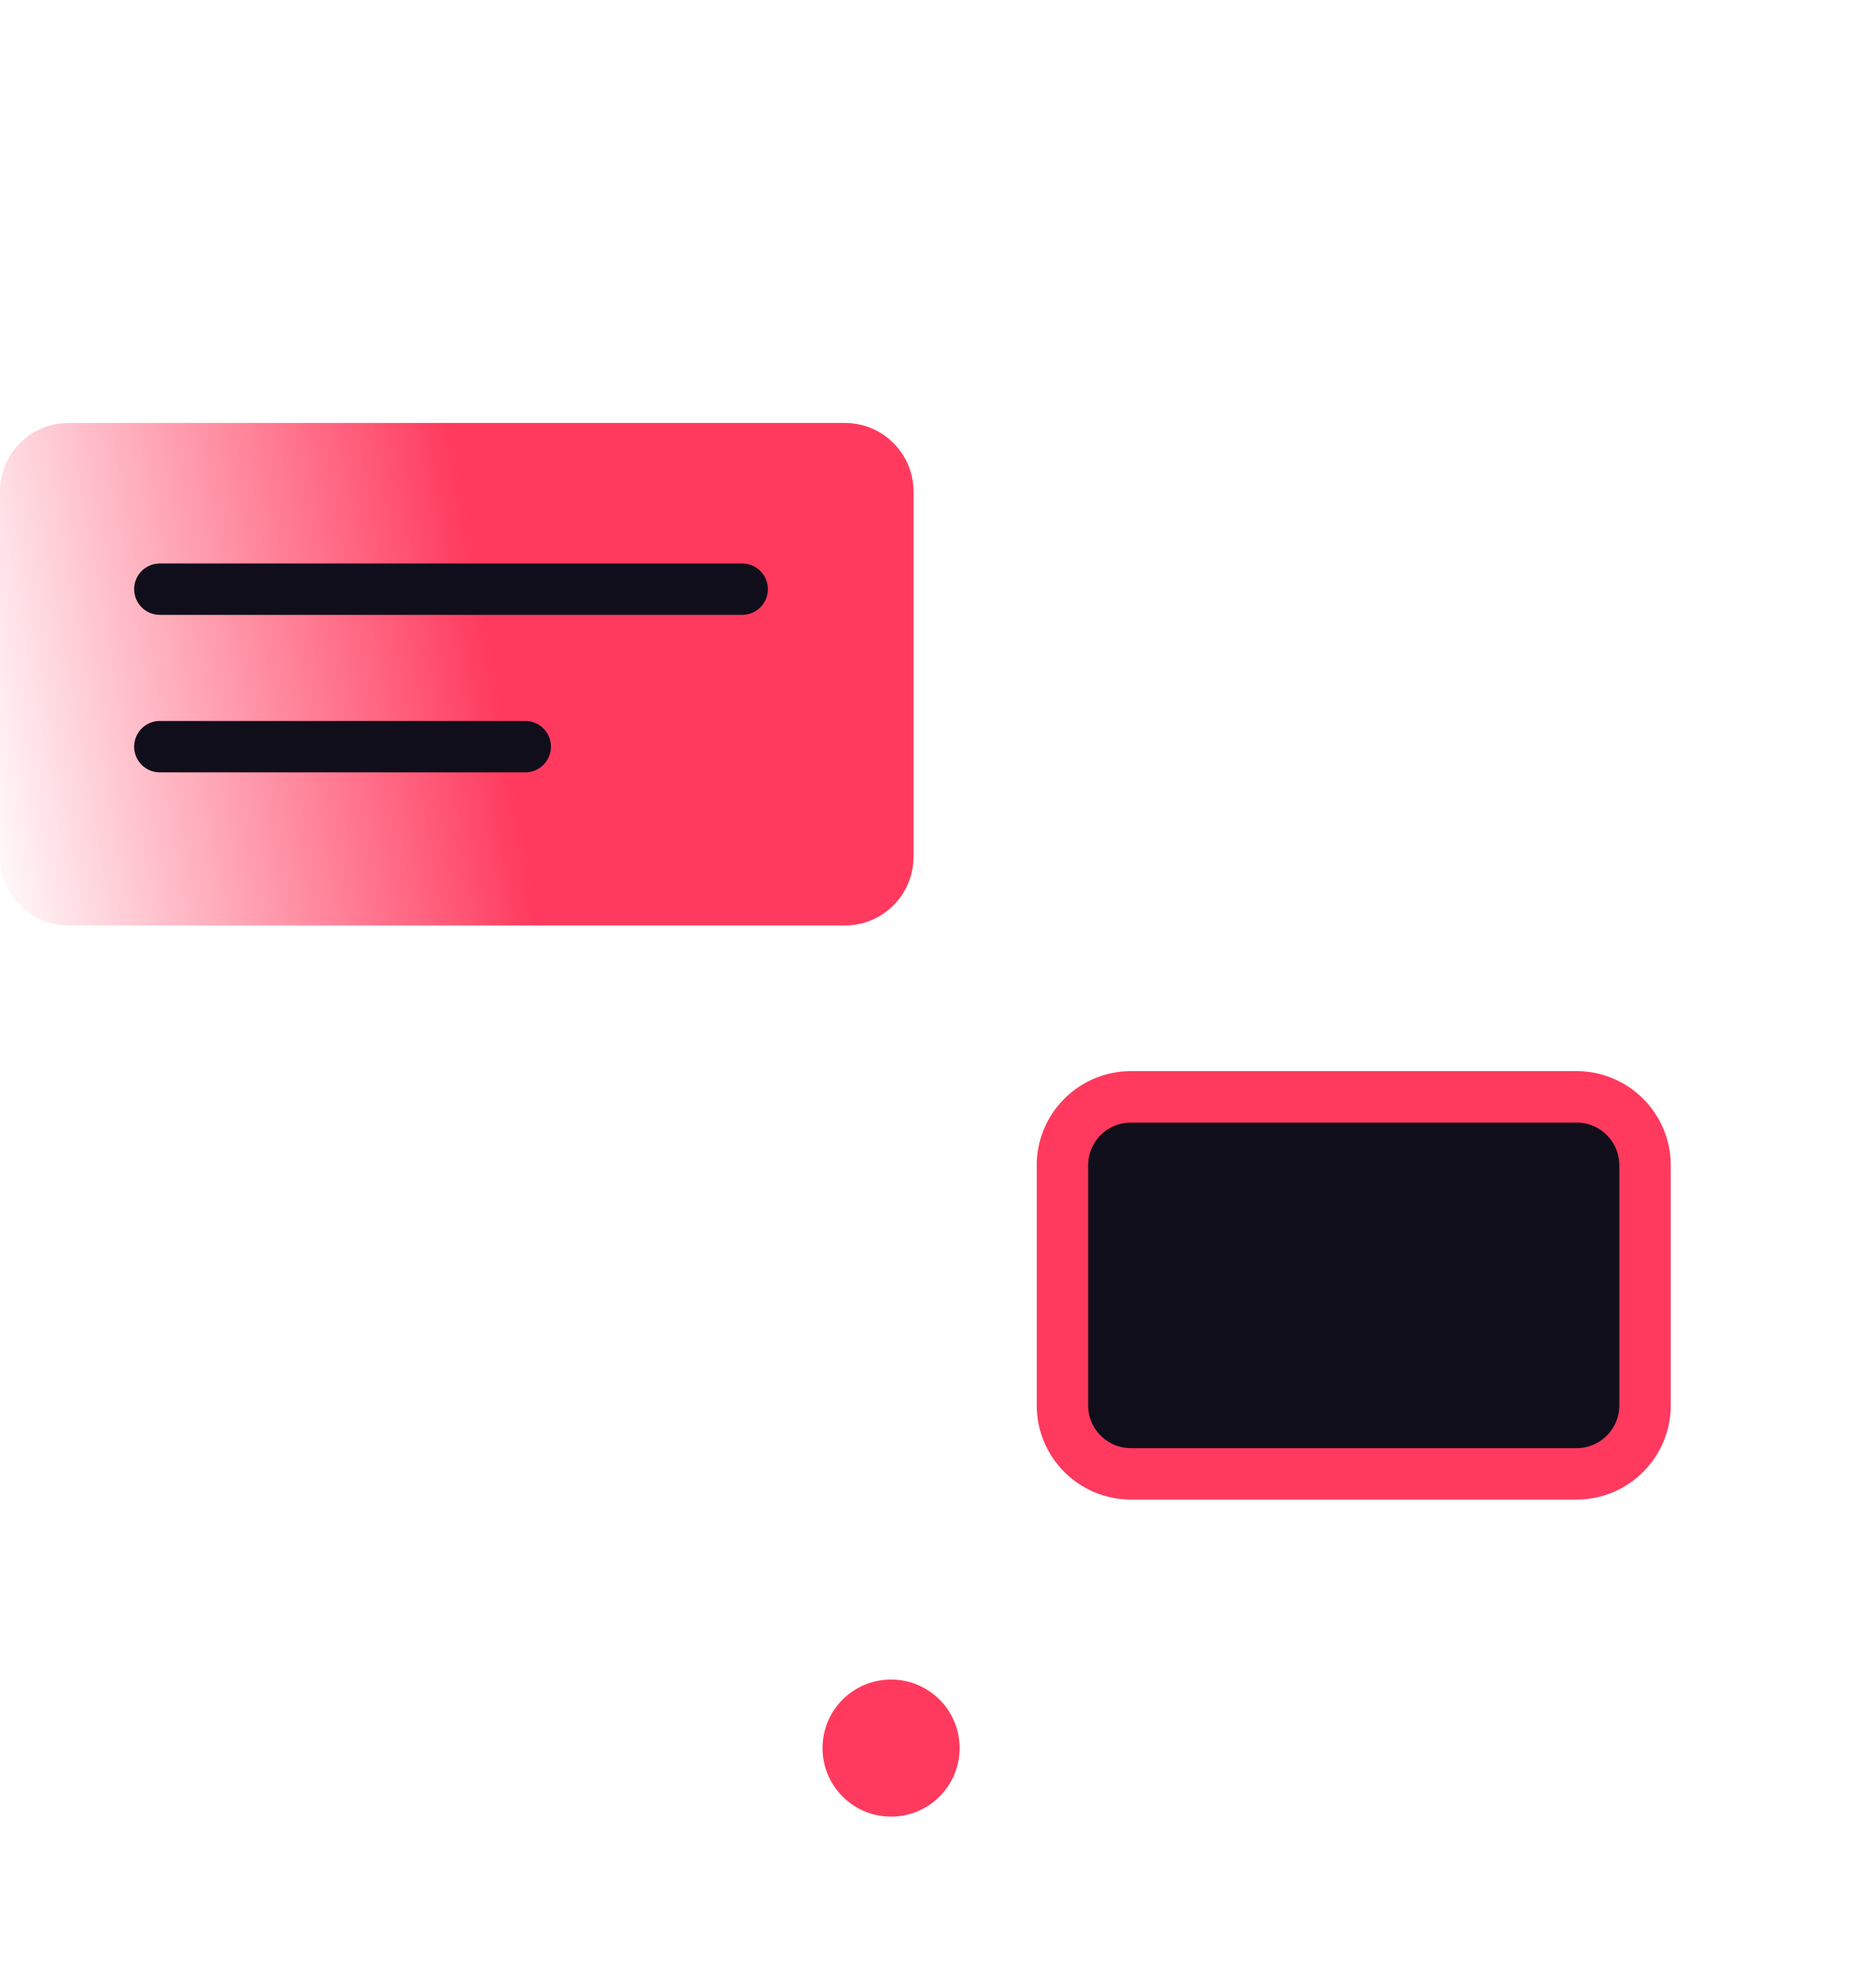
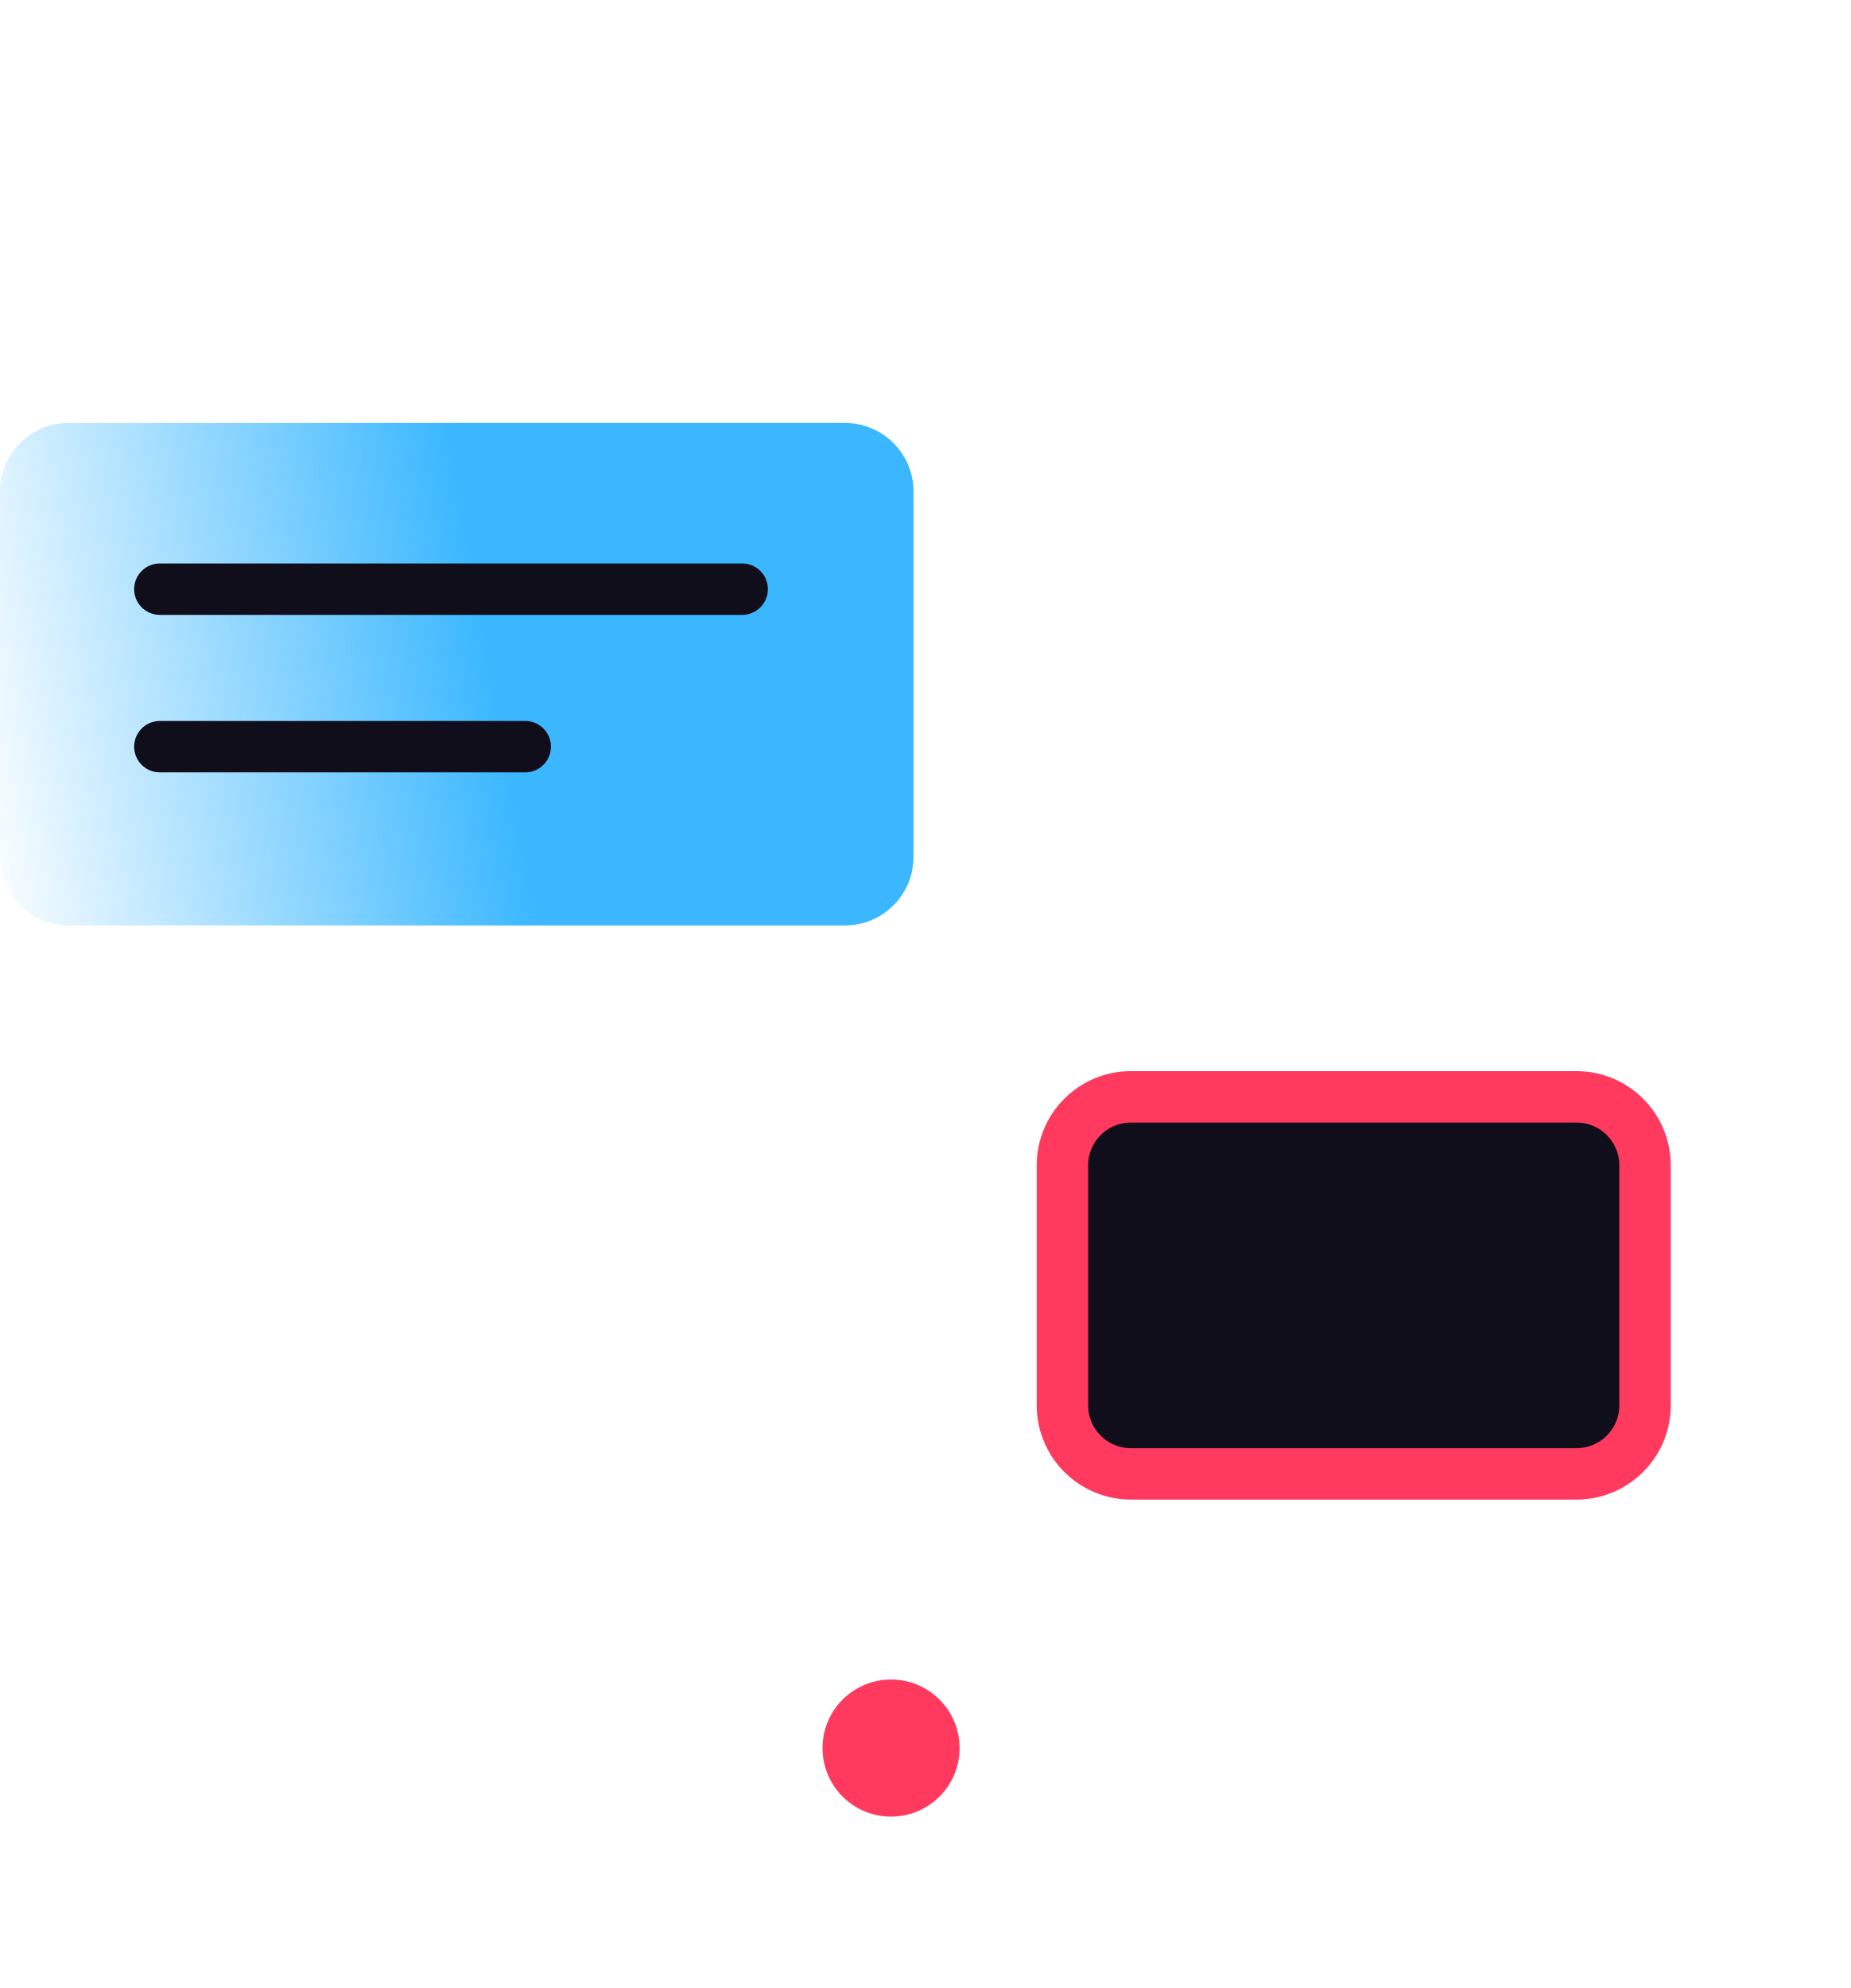
<svg xmlns="http://www.w3.org/2000/svg" width="54" height="58" viewBox="0 0 54 58" fill="none">
  <path d="M39 1H13C10.239 1 8 3.239 8 6V52C8 54.761 10.239 57 13 57H39C41.761 57 44 54.761 44 52V6C44 3.239 41.761 1 39 1Z" stroke="url(#paint0_linear_2452_76)" stroke-width="1.5" stroke-linecap="round" stroke-linejoin="round" />
  <path d="M26 53C27.105 53 28 52.105 28 51C28 49.895 27.105 49 26 49C24.895 49 24 49.895 24 51C24 52.105 24.895 53 26 53Z" fill="#ff3a5e" />
  <path d="M24.655 12.34H2C0.895 12.34 0 13.236 0 14.34V25C0 26.105 0.895 27 2 27H24.655C25.759 27 26.655 26.105 26.655 25V14.34C26.655 13.236 25.759 12.34 24.655 12.34Z" fill="url(#paint1_linear_2452_76)" />
  <path d="M4.664 17.189H21.656" stroke="#110E1B" stroke-width="1.5" stroke-linecap="round" />
  <path d="M4.664 21.784H15.326" stroke="#110E1B" stroke-width="1.5" stroke-linecap="round" />
  <path d="M24 5H29" stroke="url(#paint2_linear_2452_76)" stroke-width="1.2" stroke-linecap="round" stroke-linejoin="round" />
  <path d="M46 32H33C31.895 32 31 32.895 31 34V41C31 42.105 31.895 43 33 43H46C47.105 43 48 42.105 48 41V34C48 32.895 47.105 32 46 32Z" fill="#110E1B" stroke="#ff3a5e" stroke-width="1.5" stroke-linecap="round" />
  <defs>
    <linearGradient id="paint0_linear_2452_76" x1="3.235" y1="-13.467" x2="24.671" y2="63.031" gradientUnits="userSpaceOnUse">
      <stop stop-color="white" />
      <stop offset="1" stop-color="white" stop-opacity="0" />
    </linearGradient>
    <linearGradient id="paint1_linear_2452_76" x1="13.787" y1="15.971" x2="-1.754" y2="18.703" gradientUnits="userSpaceOnUse">
-       <stop stop-color="#ff3a5e" />
-       <stop offset="1" stop-color="#ff3a5e" stop-opacity="0" />
+       <stop stop-color="#3ab7ff" />
+       <stop offset="1" stop-color="#3ab7ff" stop-opacity="0" />
    </linearGradient>
    <linearGradient id="paint2_linear_2452_76" x1="-nan" y1="-nan" x2="-nan" y2="-nan" gradientUnits="userSpaceOnUse">
      <stop stop-color="white" />
      <stop offset="1" stop-color="white" stop-opacity="0" />
    </linearGradient>
  </defs>
</svg>
